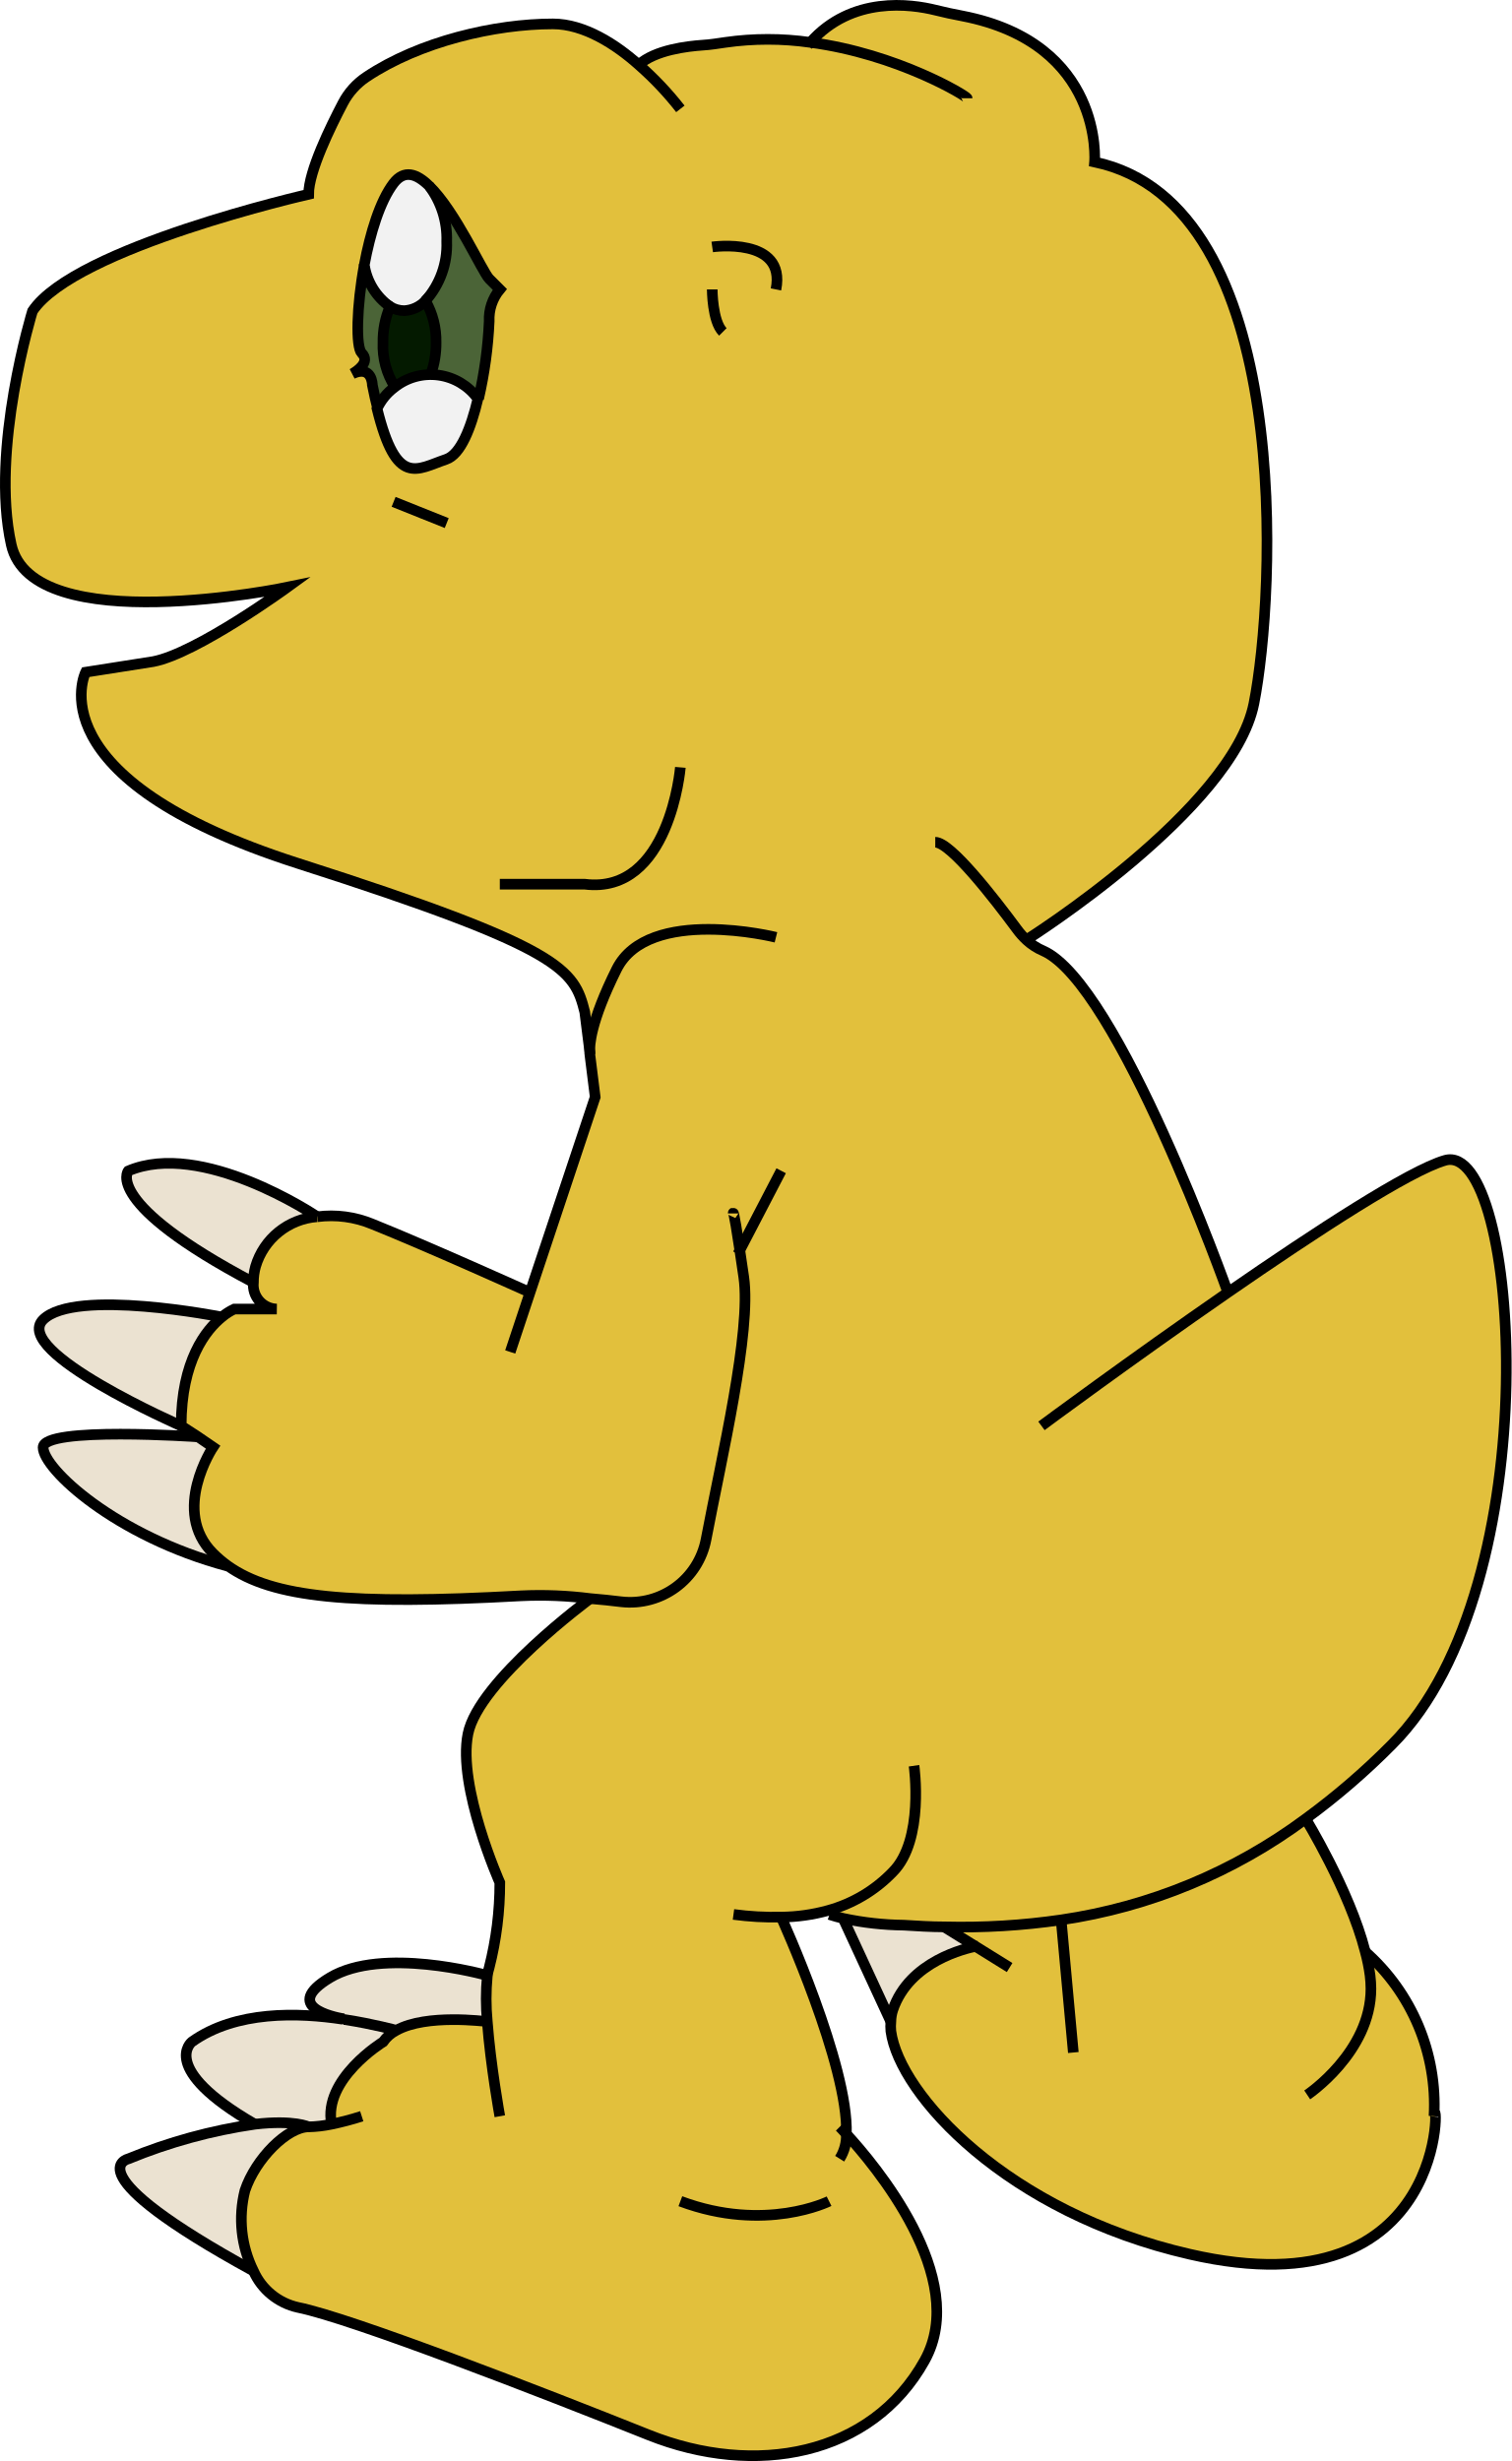
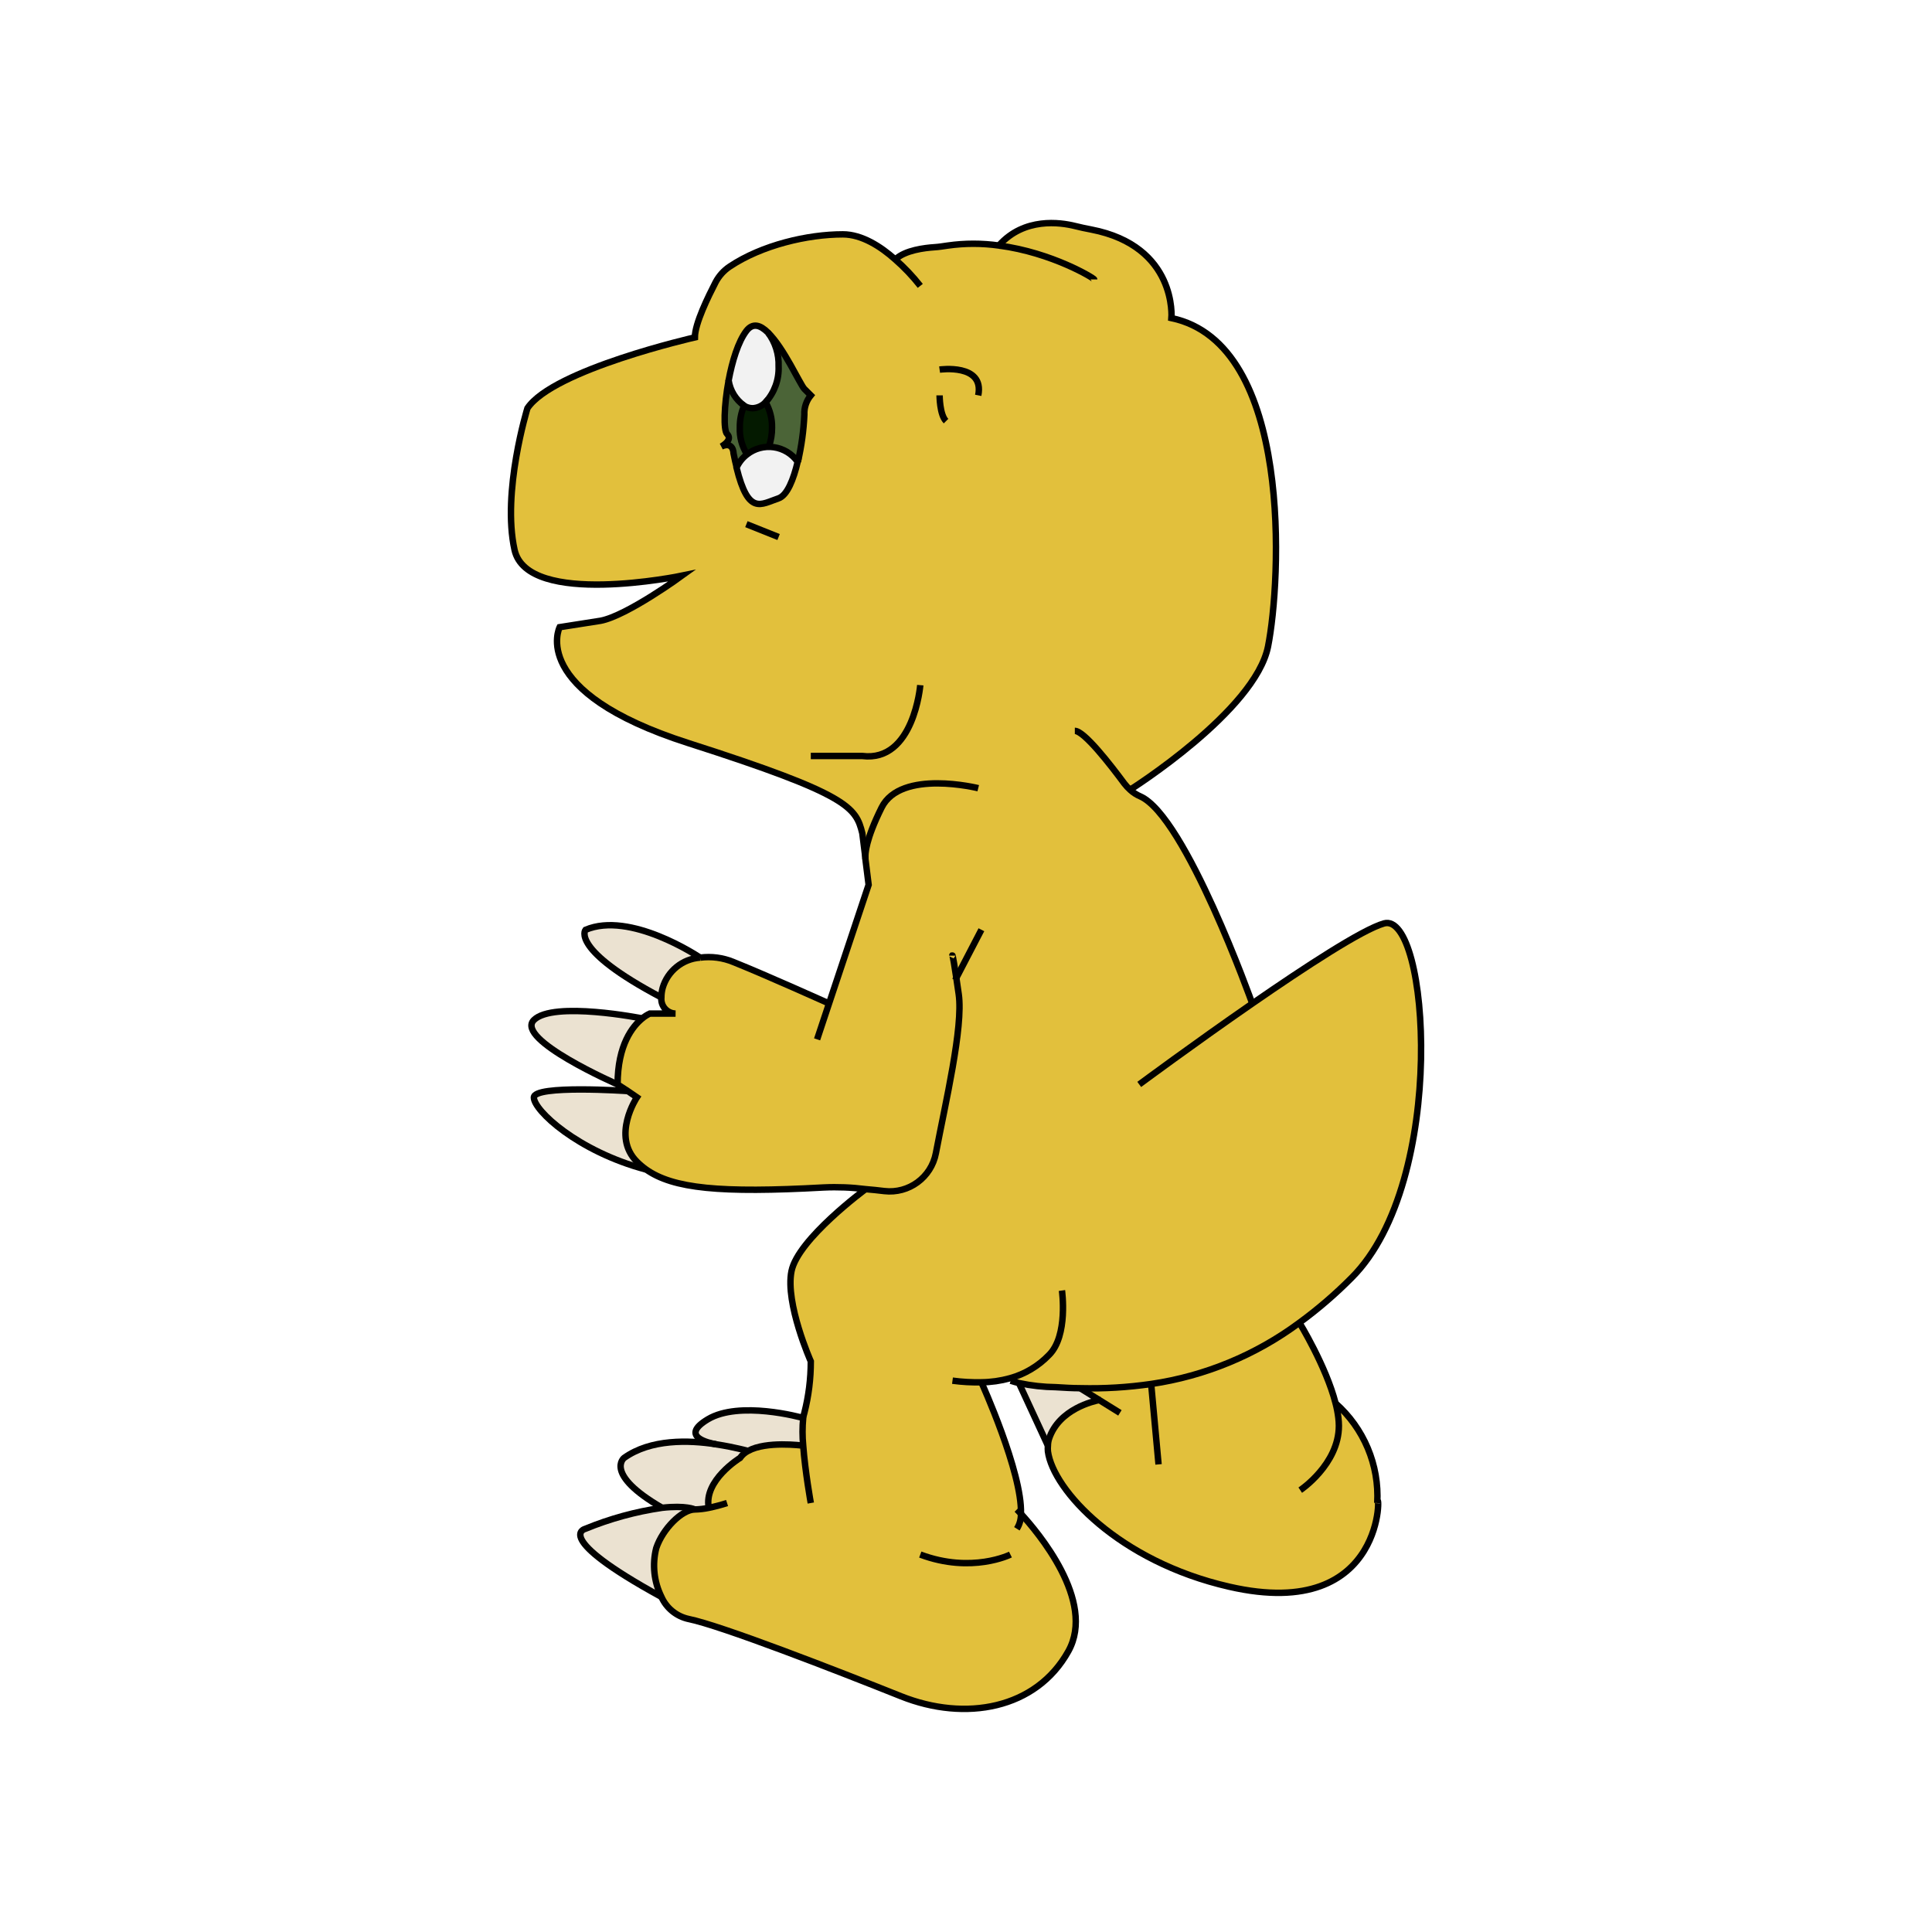
- <svg xmlns="http://www.w3.org/2000/svg" viewBox="0 0 142.33 231.71">
+ <svg xmlns="http://www.w3.org/2000/svg" viewBox="0 0 300 300">
  <defs>
-     <style>.cls-1{fill:#e2c03c;}.cls-2{fill:#ebe2d1;}.cls-3{fill:#4b6437;}.cls-4{fill:#f2f2f2;}.cls-5{fill:#041a00;}.cls-6{fill:none;stroke:#000;stroke-miterlimit:10;}</style>
+     <style>.cls-1,.cls-7{fill:none;}.cls-2{fill:#e2c03c;}.cls-3{fill:#ebe2d1;}.cls-4{fill:#4b6437;}.cls-5{fill:#f2f2f2;}.cls-6{fill:#041a00;}.cls-7{stroke:#000;stroke-miterlimit:10;}</style>
  </defs>
  <g id="Capa_2" data-name="Capa 2">
+     <g id="img_bg" data-name="img bg">
+       <rect class="cls-1" width="300" height="300" />
+     </g>
    <g id="NW">
-       <path class="cls-1" d="M88.89,181.41a65.19,65.19,0,0,0,11-.66,51.1,51.1,0,0,0,23-9.51s4.14,6.75,5.61,12.49a19.25,19.25,0,0,1,6.52,15.52c.34-3.24,1.87,18.72-23,13-17.11-3.93-27.33-15-28.14-21a4.73,4.73,0,0,1,0-.91,3.7,3.7,0,0,1,.18-1.08c1.56-4.6,7-5.79,7.83-6l-3-1.86Z" />
-       <path class="cls-2" d="M84.06,189.25a3.7,3.7,0,0,0-.18,1.08h0l-4.49-9.71a29.09,29.09,0,0,0,5.68.63c1.29.08,2.56.13,3.83.16h0l3,1.86C91,183.46,85.62,184.65,84.06,189.25Z" />
-       <path class="cls-2" d="M45.88,186a22.44,22.44,0,0,0,0,4.28c-.28,0-5.7-.74-8.55.82-.11,0-2.08-.57-4.87-1l-.14,0h0c-.95-.17-5.76-1.16-1.24-3.87C36,183.31,45.51,185.94,45.88,186Z" />
-       <path class="cls-3" d="M40.4,17.5c2.48,2.38,5,8.07,5.66,8.75l1,1a4.38,4.38,0,0,0-1,3,40.37,40.37,0,0,1-1,7.3,5.47,5.47,0,0,0-4.47-2.3,8.72,8.72,0,0,0,.5-3,7.62,7.62,0,0,0-1-3.93,7.88,7.88,0,0,0,2-5.57A8.21,8.21,0,0,0,40.4,17.5Z" />
-       <path class="cls-4" d="M40.56,35.25A5.47,5.47,0,0,1,45,37.55c-.65,2.73-1.62,5.24-3,5.7-2.75.92-4.66,2.68-6.5-4.77h0a5.25,5.25,0,0,1,1.62-2A5.45,5.45,0,0,1,40.56,35.25Z" />
-       <path class="cls-5" d="M38.06,29.25a2.93,2.93,0,0,0,2-.93,7.62,7.62,0,0,1,1,3.93,8.72,8.72,0,0,1-.5,3,5.45,5.45,0,0,0-3.38,1.17,7.19,7.19,0,0,1-1.12-4.17,8.27,8.27,0,0,1,.66-3.38A2.59,2.59,0,0,0,38.06,29.25Z" />
-       <path class="cls-4" d="M36.72,28.87a5.9,5.9,0,0,1-2.42-3.93c.55-2.95,1.47-6,2.76-7.69,1-1.3,2.16-.91,3.34.25a8.21,8.21,0,0,1,1.66,5.25,7.88,7.88,0,0,1-2,5.57,2.93,2.93,0,0,1-2,.93A2.59,2.59,0,0,1,36.72,28.87Z" />
-       <path class="cls-3" d="M36.72,28.87a8.27,8.27,0,0,0-.66,3.38,7.19,7.19,0,0,0,1.12,4.17,5.25,5.25,0,0,0-1.62,2c-.17-.66-.34-1.4-.5-2.22,0,0,0-1.92-1.88-1.06.41-.24,1.73-1.09.88-1.94-.57-.57-.49-4.39.24-8.31A5.9,5.9,0,0,0,36.72,28.87Z" />
-       <path class="cls-1" d="M31.21,200c-.85-4.26,4.85-7.75,4.85-7.75a3.42,3.42,0,0,1,1.27-1.1c2.85-1.56,8.27-.86,8.55-.82a22.44,22.44,0,0,1,0-4.28,4.77,4.77,0,0,1,.18-.8,32.17,32.17,0,0,0,1-8s-4-9-3-14,11.51-12.74,11.51-12.74a37.47,37.47,0,0,0-6.51-.26c-16.08.89-23.39.19-27.61-2.82a11.25,11.25,0,0,1-1.39-1.18c-4-4,0-10,0-10l-1.46-1-1.54-1c0-6.17,2.35-9.05,3.83-10.25a5.26,5.26,0,0,1,1.17-.75h4a2.27,2.27,0,0,1-2.2-2.5,5.54,5.54,0,0,1,.2-1.5,6.56,6.56,0,0,1,5.8-4.69h0a10.12,10.12,0,0,1,5.19.69c5,2,14.85,6.44,14.85,6.44l6.15-18.44-.5-4,0-.18-.48-3.82c-1-4-2-6-27-14s-20-18-20-18l6.37-1c4.08-.79,12.63-7,12.63-7s-24,5-26-4,2-22,2-22c4-6,26-11,26-11,0-2.16,2.07-6.38,3.23-8.59a6.65,6.65,0,0,1,2.2-2.45c5-3.31,12.12-5,17.57-5C55,2.25,58,4.18,60.18,6.14c1.54-1.41,4.59-1.76,6.05-1.86.71,0,1.41-.16,2.11-.26a28.25,28.25,0,0,1,8,0c3.92-4.42,9.52-3.6,11.78-3,.83.21,1.68.39,2.53.55C104,4.09,103.06,15.25,103.06,15.25c19,4,17,41,15,51S96.67,88.47,96.67,88.47a5.44,5.44,0,0,0,1.55,1c7,3.11,17.39,32.17,17.39,32.17,8.3-5.74,17.11-11.49,20.45-12.44,7-2,10,40-5,55a67.41,67.41,0,0,1-8.13,7,51.1,51.1,0,0,1-23,9.51,65.19,65.19,0,0,1-11,.66c-1.27,0-2.54-.08-3.83-.16a29.09,29.09,0,0,1-5.68-.63c-.45-.11-.9-.23-1.32-.37l-.1-.37a17.23,17.23,0,0,1-4.41.62s6.38,14,6.14,20.42c2.55,2.77,11.7,13.54,7.37,21.33-5,9-16,11-26,7s-28-11-33-12a6,6,0,0,1-4.19-3.42,11,11,0,0,1-.81-7.58c1-3,4-6,6-6A11.94,11.94,0,0,0,31.21,200ZM35.56,38.47h0c1.84,7.45,3.75,5.69,6.5,4.77,1.35-.46,2.32-3,3-5.7a40.37,40.37,0,0,0,1-7.3,4.38,4.38,0,0,1,1-3l-1-1c-.68-.68-3.18-6.37-5.66-8.75-1.18-1.16-2.37-1.55-3.34-.25C35.77,19,34.85,22,34.3,24.94c-.73,3.92-.81,7.74-.24,8.31.85.85-.47,1.7-.88,1.94,1.88-.86,1.88,1.06,1.88,1.06C35.22,37.07,35.39,37.81,35.56,38.47Z" />
-       <path class="cls-2" d="M36.06,192.25s-5.7,3.49-4.85,7.75a11.94,11.94,0,0,1-2.15.25S27.7,199.57,24,200c-9.07-5.25-5.91-7.74-5.91-7.74,4.15-3,10.06-2.77,14.24-2.13h0l.14,0c2.79.44,4.76,1.05,4.87,1A3.42,3.42,0,0,0,36.06,192.25Z" />
-       <path class="cls-2" d="M29.06,200.25c-2,0-5,3-6,6a11,11,0,0,0,.81,7.58c-17.17-9.4-11.81-10.58-11.81-10.58A50.14,50.14,0,0,1,24,200C27.7,199.57,29.06,200.25,29.06,200.25Z" />
-       <path class="cls-2" d="M23.86,120.75c-14.2-7.5-11.8-10.5-11.8-10.5,6.91-3,17.53,4.12,17.8,4.31a6.56,6.56,0,0,0-5.8,4.69A5.54,5.54,0,0,0,23.86,120.75Z" />
-       <path class="cls-2" d="M20.06,146.25a11.25,11.25,0,0,0,1.39,1.18c-10.6-2.83-17.39-9.18-17.39-11.18s14.54-1,14.54-1l1.46,1S16.06,142.25,20.06,146.25Z" />
-       <path class="cls-2" d="M20.89,124c-1.48,1.2-3.83,4.08-3.83,10.25,0,0-16-7-13-10S20.89,124,20.89,124Z" />
-       <path class="cls-6" d="M98.06,134.25s8.47-6.28,17.55-12.56c8.3-5.74,17.11-11.49,20.45-12.44,7-2,10,40-5,55a67.41,67.41,0,0,1-8.13,7,51.1,51.1,0,0,1-23,9.51,65.19,65.19,0,0,1-11,.66c-1.27,0-2.54-.08-3.83-.16a29.09,29.09,0,0,1-5.68-.63c-.45-.11-.9-.23-1.32-.37" />
-       <path class="cls-6" d="M86.06,166.25s1,7-2,10a13.36,13.36,0,0,1-6.1,3.63,17.23,17.23,0,0,1-4.41.62,29,29,0,0,1-4.49-.25" />
-       <polyline class="cls-6" points="99.89 180.51 99.91 180.75 101.06 193.25" />
-       <path class="cls-6" d="M122.93,171.24s4.14,6.75,5.61,12.49A16.89,16.89,0,0,1,129,186a10.73,10.73,0,0,1,.08,1.24c0,6-6,10-6,10" />
-       <path class="cls-6" d="M92.06,183.25l-.17,0c-.88.18-6.27,1.37-7.83,6a3.7,3.7,0,0,0-.18,1.08,4.73,4.73,0,0,0,0,.91c.81,6,11,17.08,28.14,21,24.87,5.72,23.34-16.24,23-13a19.25,19.25,0,0,0-6.52-15.52" />
-       <line class="cls-6" x1="79.38" y1="180.62" x2="83.87" y2="190.33" />
-       <polyline class="cls-6" points="95.06 185.25 91.89 183.28 88.89 181.42" />
-       <path class="cls-6" d="M115.61,121.69S105.26,92.63,98.22,89.52a5.44,5.44,0,0,1-1.55-1,7.2,7.2,0,0,1-.93-1.05c-2.13-2.88-6.23-8.17-7.68-8.17" />
-       <path class="cls-6" d="M96.67,88.47s19.39-12.22,21.39-22.22,4-47-15-51c0,0,.93-11.16-12.46-13.75-.85-.16-1.7-.34-2.53-.55C85.81.39,80.21-.43,76.29,4c-.08.08-.15.17-.23.26" />
-       <path class="cls-6" d="M91.06,9.25c0-.19-6.56-4.18-14.77-5.26a28.25,28.25,0,0,0-8,0c-.7.1-1.4.22-2.11.26-1.46.1-4.51.45-6.05,1.86l-.12.11" />
-       <path class="cls-6" d="M64.06,10.25a30.34,30.34,0,0,0-3.88-4.11C58,4.18,55,2.25,52.06,2.25c-5.45,0-12.56,1.65-17.57,5a6.65,6.65,0,0,0-2.2,2.45c-1.16,2.21-3.23,6.43-3.23,8.59,0,0-22,5-26,11,0,0-4,13-2,22s26,4,26,4-8.55,6.22-12.63,7l-6.37,1s-5,10,20,18,26,10,27,14l.48,3.82,0,.18.5,4-6.15,18.44-1.85,5.56" />
-       <path class="cls-6" d="M67.06,23.25s7-1,6,4" />
-       <path class="cls-6" d="M67.06,27.25s0,3,1,4" />
-       <path class="cls-6" d="M35.56,38.47c-.17-.66-.34-1.4-.5-2.22,0,0,0-1.92-1.88-1.06.41-.24,1.73-1.09.88-1.94-.57-.57-.49-4.39.24-8.31" />
-       <path class="cls-6" d="M40.4,17.5c2.48,2.38,5,8.07,5.66,8.75l1,1a4.38,4.38,0,0,0-1,3,40.37,40.37,0,0,1-1,7.3" />
-       <path class="cls-6" d="M29.86,114.56a6.56,6.56,0,0,0-5.8,4.69,5.54,5.54,0,0,0-.2,1.5,2.27,2.27,0,0,0,2.2,2.5h-4a5.26,5.26,0,0,0-1.17.75c-1.48,1.2-3.83,4.08-3.83,10.25l1.54,1,1.46,1s-4,6,0,10a11.25,11.25,0,0,0,1.39,1.18c4.22,3,11.53,3.71,27.61,2.82a37.47,37.47,0,0,1,6.51.26c1,.08,2,.19,2.91.3a7.29,7.29,0,0,0,8-5.87c1.47-7.74,4.28-19.59,3.55-24.69-.15-1-.27-1.87-.38-2.58-.62-4.15-.62-3.42-.62-3.42" />
-       <path class="cls-6" d="M49.91,121.69s-9.85-4.44-14.85-6.44a10.12,10.12,0,0,0-5.19-.69" />
-       <polyline class="cls-6" points="73.55 110.23 69.68 117.67 69.48 118.06" />
-       <path class="cls-6" d="M64.06,72.25s-1,12-9,11h-8" />
-       <path class="cls-6" d="M55.57,150.51s-10.51,7.74-11.51,12.74,3,14,3,14a32.17,32.17,0,0,1-1,8,4.77,4.77,0,0,0-.18.8,22.44,22.44,0,0,0,0,4.28c.31,4.12,1.18,8.92,1.18,8.92" />
-       <path class="cls-6" d="M73.55,180.5s6.38,14,6.14,20.42a4.14,4.14,0,0,1-.63,2.33" />
-       <path class="cls-6" d="M79.06,200.25s.24.24.63.67c2.55,2.77,11.7,13.54,7.37,21.33-5,9-16,11-26,7s-28-11-33-12a6,6,0,0,1-4.19-3.42,11,11,0,0,1-.81-7.58c1-3,4-6,6-6a11.94,11.94,0,0,0,2.15-.25,27.68,27.68,0,0,0,2.85-.75" />
-       <path class="cls-6" d="M45.89,190.33h0c-.28,0-5.7-.74-8.55.82a3.42,3.42,0,0,0-1.27,1.1s-5.7,3.49-4.85,7.75" />
-       <path class="cls-6" d="M29.06,200.25S27.7,199.57,24,200a50.14,50.14,0,0,0-11.91,3.26s-5.36,1.18,11.81,10.58h0" />
-       <path class="cls-6" d="M32.3,190.12c-4.18-.64-10.09-.84-14.24,2.13,0,0-3.16,2.49,5.91,7.74a0,0,0,0,0,0,0" />
-       <path class="cls-6" d="M37.33,191.15c-.11,0-2.08-.57-4.87-1l-.14,0" />
-       <path class="cls-6" d="M45.89,186h0c-.37-.11-9.92-2.74-14.82.2-4.52,2.71.29,3.7,1.24,3.87h0l.14,0" />
-       <path class="cls-6" d="M18.6,135.28s-14.54-1-14.54,1,6.79,8.35,17.39,11.18" />
-       <path class="cls-6" d="M29.87,114.56h0c-.27-.19-10.89-7.27-17.8-4.31,0,0-2.4,3,11.8,10.5" />
-       <path class="cls-6" d="M20.89,124s-13.83-2.75-16.83.25,13,10,13,10" />
-       <path class="cls-6" d="M78.06,207.25s-6,3-14,0" />
-       <path class="cls-6" d="M73.06,88.25s-12-3-15,3c-2.49,5-2.57,7.21-2.52,7.82,0,.12,0,.18,0,.18" />
-       <line class="cls-6" x1="37.06" y1="47.25" x2="42.06" y2="49.25" />
-       <path class="cls-6" d="M36.72,28.87a5.9,5.9,0,0,1-2.42-3.93c.55-2.95,1.47-6,2.76-7.69,1-1.3,2.16-.91,3.34.25a8.21,8.21,0,0,1,1.66,5.25,7.88,7.88,0,0,1-2,5.57" />
-       <path class="cls-6" d="M37.18,36.42a7.19,7.19,0,0,1-1.12-4.17,8.27,8.27,0,0,1,.66-3.38,2.59,2.59,0,0,0,1.34.38,2.93,2.93,0,0,0,2-.93,7.62,7.62,0,0,1,1,3.93,8.72,8.72,0,0,1-.5,3" />
-       <path class="cls-6" d="M45,37.55c-.65,2.73-1.62,5.24-3,5.7-2.75.92-4.66,2.68-6.5-4.77h0a5.25,5.25,0,0,1,1.62-2A5.48,5.48,0,0,1,45,37.55Z" />
+       <path class="cls-2" d="M167.73,215.55a65.19,65.19,0,0,0,11-.66,51.1,51.1,0,0,0,23-9.51s4.14,6.75,5.61,12.49a19.25,19.25,0,0,1,6.52,15.52c.34-3.24,1.87,18.72-23,13-17.11-3.93-27.33-15-28.14-21a4.73,4.73,0,0,1,0-.91,3.7,3.7,0,0,1,.18-1.08c1.56-4.6,6.95-5.79,7.83-6l-3-1.86Z" />
+       <path class="cls-3" d="M162.9,223.39a3.7,3.7,0,0,0-.18,1.08h0l-4.49-9.71a29.09,29.09,0,0,0,5.68.63c1.29.08,2.56.13,3.83.16h0l3,1.86C169.85,217.6,164.46,218.79,162.9,223.39Z" />
+       <path class="cls-3" d="M124.72,220.19a22.44,22.44,0,0,0,0,4.28c-.28,0-5.7-.74-8.55.82-.11,0-2.08-.57-4.87-1l-.14,0h0c-.95-.17-5.76-1.16-1.24-3.87C114.8,217.45,124.35,220.08,124.72,220.19Z" />
+       <path class="cls-4" d="M119.24,51.64c2.48,2.38,5,8.07,5.66,8.75l1,1a4.38,4.38,0,0,0-1,3,40.37,40.37,0,0,1-1,7.3,5.47,5.47,0,0,0-4.47-2.3,8.72,8.72,0,0,0,.5-3,7.62,7.62,0,0,0-1-3.93,7.88,7.88,0,0,0,2-5.57A8.21,8.21,0,0,0,119.24,51.64Z" />
+       <path class="cls-5" d="M119.4,69.39a5.47,5.47,0,0,1,4.47,2.3c-.65,2.73-1.62,5.24-3,5.7-2.75.92-4.66,2.68-6.5-4.77h0A5.25,5.25,0,0,1,116,70.56,5.45,5.45,0,0,1,119.4,69.39Z" />
+       <path class="cls-6" d="M116.9,63.39a2.93,2.93,0,0,0,2-.93,7.62,7.62,0,0,1,1,3.93,8.72,8.72,0,0,1-.5,3A5.45,5.45,0,0,0,116,70.56a7.19,7.19,0,0,1-1.12-4.17,8.27,8.27,0,0,1,.66-3.38A2.59,2.59,0,0,0,116.9,63.39Z" />
+       <path class="cls-5" d="M115.56,63a5.9,5.9,0,0,1-2.42-3.93c.55-2.95,1.47-6,2.76-7.69,1-1.3,2.16-.91,3.34.25a8.21,8.21,0,0,1,1.66,5.25,7.88,7.88,0,0,1-2,5.57,2.93,2.93,0,0,1-2,.93A2.59,2.59,0,0,1,115.56,63Z" />
+       <path class="cls-4" d="M115.56,63a8.27,8.27,0,0,0-.66,3.38A7.19,7.19,0,0,0,116,70.56a5.25,5.25,0,0,0-1.62,2.05c-.17-.66-.34-1.4-.5-2.22,0,0,0-1.92-1.88-1.06.41-.24,1.73-1.09.88-1.94-.57-.57-.49-4.39.24-8.31A5.9,5.9,0,0,0,115.56,63Z" />
+       <path class="cls-2" d="M110,234.14c-.85-4.26,4.85-7.75,4.85-7.75a3.42,3.42,0,0,1,1.27-1.1c2.85-1.56,8.27-.86,8.55-.82a22.44,22.44,0,0,1,0-4.28,4.77,4.77,0,0,1,.18-.8,32.17,32.17,0,0,0,1-8s-4-9-3-14,11.51-12.74,11.51-12.74a37.47,37.47,0,0,0-6.51-.26c-16.08.89-23.39.19-27.61-2.82a11.25,11.25,0,0,1-1.39-1.18c-4-4,0-10,0-10l-1.46-1-1.54-1c0-6.17,2.35-9,3.83-10.25a5.26,5.26,0,0,1,1.17-.75h4a2.27,2.27,0,0,1-2.2-2.5,5.54,5.54,0,0,1,.2-1.5,6.56,6.56,0,0,1,5.8-4.69h0a10.12,10.12,0,0,1,5.19.69c5,2,14.85,6.44,14.85,6.44l6.15-18.44-.5-4,0-.18-.48-3.82c-1-4-2-6-27-14s-20-18-20-18l6.37-1c4.08-.79,12.63-7,12.63-7s-24,5-26-4,2-22,2-22c4-6,26-11,26-11,0-2.16,2.07-6.38,3.23-8.59a6.65,6.65,0,0,1,2.2-2.45c5-3.31,12.12-5,17.57-5,2.94,0,5.89,1.93,8.12,3.89,1.54-1.41,4.59-1.76,6-1.86.71,0,1.41-.16,2.11-.26a28.25,28.25,0,0,1,7.95,0c3.92-4.42,9.52-3.6,11.78-3,.83.21,1.68.39,2.53.55,13.39,2.59,12.46,13.75,12.46,13.75,19,4,17,41,15,51s-21.39,22.22-21.39,22.22a5.44,5.44,0,0,0,1.55,1c7,3.11,17.39,32.17,17.39,32.17,8.3-5.74,17.11-11.49,20.45-12.44,7-2,10,40-5,55a67.41,67.41,0,0,1-8.13,7,51.1,51.1,0,0,1-23,9.51,65.19,65.19,0,0,1-11,.66c-1.27,0-2.54-.08-3.83-.16a29.09,29.09,0,0,1-5.68-.63c-.45-.11-.9-.23-1.32-.37l-.1-.37a17.23,17.23,0,0,1-4.41.62s6.38,14.05,6.14,20.42c2.55,2.77,11.7,13.54,7.37,21.33-5,9-16,11-26,7s-28-11-33-12a6,6,0,0,1-4.19-3.42,11,11,0,0,1-.81-7.58c1-3,4-6,6-6A11.94,11.94,0,0,0,110,234.14ZM114.4,72.61h0c1.84,7.45,3.75,5.69,6.5,4.77,1.35-.46,2.32-3,3-5.7a40.37,40.37,0,0,0,1-7.3,4.38,4.38,0,0,1,1-3l-1-1c-.68-.68-3.18-6.37-5.66-8.75-1.18-1.16-2.37-1.55-3.34-.25-1.29,1.72-2.21,4.74-2.76,7.69-.73,3.92-.81,7.74-.24,8.31.85.85-.47,1.7-.88,1.94,1.88-.86,1.88,1.06,1.88,1.06C114.06,71.21,114.23,72,114.4,72.61Z" />
+       <path class="cls-3" d="M114.9,226.39s-5.7,3.49-4.85,7.75a11.94,11.94,0,0,1-2.15.25s-1.36-.68-5.09-.26c-9.07-5.25-5.91-7.74-5.91-7.74,4.15-3,10.06-2.77,14.24-2.13h0l.14,0c2.79.44,4.76,1.05,4.87,1A3.42,3.42,0,0,0,114.9,226.39Z" />
+       <path class="cls-3" d="M107.9,234.39c-2,0-5,3-6,6a11,11,0,0,0,.81,7.58c-17.17-9.4-11.81-10.58-11.81-10.58a50.14,50.14,0,0,1,11.91-3.26C106.54,233.71,107.9,234.39,107.9,234.39Z" />
+       <path class="cls-3" d="M102.7,154.89c-14.2-7.5-11.8-10.5-11.8-10.5,6.91-3,17.53,4.12,17.8,4.31a6.56,6.56,0,0,0-5.8,4.69A5.54,5.54,0,0,0,102.7,154.89Z" />
+       <path class="cls-3" d="M98.9,180.39a11.25,11.25,0,0,0,1.39,1.18c-10.6-2.83-17.39-9.18-17.39-11.18s14.54-1,14.54-1l1.46,1S94.9,176.39,98.9,180.39Z" />
+       <path class="cls-3" d="M99.73,158.14c-1.48,1.2-3.83,4.08-3.83,10.25,0,0-16-7-13-10S99.73,158.14,99.73,158.14Z" />
+       <path class="cls-7" d="M176.9,168.39s8.47-6.28,17.55-12.56c8.3-5.74,17.11-11.49,20.45-12.44,7-2,10,40-5,55a67.41,67.41,0,0,1-8.13,7,51.1,51.1,0,0,1-23,9.51,65.19,65.19,0,0,1-11,.66c-1.27,0-2.54-.08-3.83-.16a29.09,29.09,0,0,1-5.68-.63c-.45-.11-.9-.23-1.32-.37" />
+       <path class="cls-7" d="M164.9,200.39s1,7-2,10a13.36,13.36,0,0,1-6.1,3.63,17.23,17.23,0,0,1-4.41.62,29,29,0,0,1-4.49-.25" />
+       <polyline class="cls-7" points="178.73 214.65 178.75 214.89 179.9 227.39" />
+       <path class="cls-7" d="M201.77,205.38s4.14,6.75,5.61,12.49a16.89,16.89,0,0,1,.44,2.28,10.73,10.73,0,0,1,.08,1.24c0,6-6,10-6,10" />
+       <path class="cls-7" d="M170.9,217.39l-.17,0c-.88.18-6.27,1.37-7.83,6a3.7,3.7,0,0,0-.18,1.08,4.73,4.73,0,0,0,0,.91c.81,6,11,17.08,28.14,21,24.87,5.72,23.34-16.24,23-13a19.25,19.25,0,0,0-6.52-15.52" />
+       <line class="cls-7" x1="158.22" y1="214.76" x2="162.71" y2="224.47" />
+       <polyline class="cls-7" points="173.9 219.39 170.73 217.42 167.73 215.56" />
+       <path class="cls-7" d="M194.45,155.83s-10.35-29.06-17.39-32.17a5.44,5.44,0,0,1-1.55-1,7.2,7.2,0,0,1-.93-1c-2.13-2.88-6.23-8.17-7.68-8.17" />
+       <path class="cls-7" d="M175.51,122.61s19.39-12.22,21.39-22.22,4-47-15-51c0,0,.93-11.16-12.46-13.75-.85-.16-1.7-.34-2.53-.55-2.26-.56-7.86-1.38-11.78,3-.08.08-.15.17-.23.26" />
+       <path class="cls-7" d="M169.9,43.39c0-.19-6.56-4.18-14.77-5.26a28.25,28.25,0,0,0-7.95,0c-.7.1-1.4.22-2.11.26-1.46.1-4.51.45-6,1.86l-.12.11" />
+       <path class="cls-7" d="M142.9,44.39A30.34,30.34,0,0,0,139,40.28c-2.23-2-5.18-3.89-8.12-3.89-5.45,0-12.56,1.65-17.57,5a6.65,6.65,0,0,0-2.2,2.45C110,46,107.9,50.23,107.9,52.39c0,0-22,5-26,11,0,0-4,13-2,22s26,4,26,4-8.55,6.22-12.63,7l-6.37,1s-5,10,20,18,26,10,27,14l.48,3.82,0,.18.5,4-6.15,18.44-1.85,5.56" />
+       <path class="cls-7" d="M145.9,57.39s7-1,6,4" />
+       <path class="cls-7" d="M145.9,61.39s0,3,1,4" />
+       <path class="cls-7" d="M114.4,72.61c-.17-.66-.34-1.4-.5-2.22,0,0,0-1.92-1.88-1.06.41-.24,1.73-1.09.88-1.94-.57-.57-.49-4.39.24-8.31" />
+       <path class="cls-7" d="M119.24,51.64c2.48,2.38,5,8.07,5.66,8.75l1,1a4.38,4.38,0,0,0-1,3,40.37,40.37,0,0,1-1,7.3" />
+       <path class="cls-7" d="M108.7,148.7a6.56,6.56,0,0,0-5.8,4.69,5.54,5.54,0,0,0-.2,1.5,2.27,2.27,0,0,0,2.2,2.5h-4a5.26,5.26,0,0,0-1.17.75c-1.48,1.2-3.83,4.08-3.83,10.25l1.54,1,1.46,1s-4,6,0,10a11.25,11.25,0,0,0,1.39,1.18c4.22,3,11.53,3.71,27.61,2.82a37.47,37.47,0,0,1,6.51.26c1,.08,2,.19,2.91.3a7.29,7.29,0,0,0,8-5.87c1.47-7.74,4.28-19.59,3.55-24.69-.15-1-.27-1.87-.38-2.58-.62-4.15-.62-3.42-.62-3.42" />
+       <path class="cls-7" d="M128.75,155.83s-9.85-4.44-14.85-6.44a10.12,10.12,0,0,0-5.19-.69" />
+       <polyline class="cls-7" points="152.39 144.37 148.52 151.81 148.32 152.2" />
+       <path class="cls-7" d="M142.9,106.39s-1,12-9,11h-8" />
+       <path class="cls-7" d="M134.41,184.65s-10.51,7.74-11.51,12.74,3,14,3,14a32.17,32.17,0,0,1-1,8,4.77,4.77,0,0,0-.18.8,22.44,22.44,0,0,0,0,4.28c.31,4.12,1.18,8.92,1.18,8.92" />
+       <path class="cls-7" d="M152.39,214.64s6.38,14.05,6.14,20.42a4.14,4.14,0,0,1-.63,2.33" />
+       <path class="cls-7" d="M157.9,234.39s.24.24.63.67c2.55,2.77,11.7,13.54,7.37,21.33-5,9-16,11-26,7s-28-11-33-12a6,6,0,0,1-4.19-3.42,11,11,0,0,1-.81-7.58c1-3,4-6,6-6a11.94,11.94,0,0,0,2.15-.25,27.68,27.68,0,0,0,2.85-.75" />
+       <path class="cls-7" d="M124.73,224.47h0c-.28,0-5.7-.74-8.55.82a3.42,3.42,0,0,0-1.27,1.1s-5.7,3.49-4.85,7.75" />
+       <path class="cls-7" d="M107.9,234.39s-1.36-.68-5.09-.26a50.14,50.14,0,0,0-11.91,3.26s-5.36,1.18,11.81,10.58h0" />
+       <path class="cls-7" d="M111.14,224.26c-4.18-.64-10.09-.84-14.24,2.13,0,0-3.16,2.49,5.91,7.74h0" />
+       <path class="cls-7" d="M116.17,225.29c-.11,0-2.08-.57-4.87-1l-.14,0" />
+       <path class="cls-7" d="M124.73,220.19h0c-.37-.11-9.92-2.74-14.82.2-4.52,2.71.29,3.7,1.24,3.87h0l.14,0" />
+       <path class="cls-7" d="M97.44,169.42s-14.54-1-14.54,1,6.79,8.35,17.39,11.18" />
+       <path class="cls-7" d="M108.71,148.7h0c-.27-.19-10.89-7.27-17.8-4.31,0,0-2.4,3,11.8,10.5" />
+       <path class="cls-7" d="M99.73,158.14s-13.83-2.75-16.83.25,13,10,13,10" />
+       <path class="cls-7" d="M156.9,241.39s-6,3-14,0" />
+       <path class="cls-7" d="M151.9,122.39s-12-3-15,3c-2.49,5-2.57,7.21-2.52,7.82,0,.12,0,.18,0,.18" />
+       <line class="cls-7" x1="115.9" y1="81.39" x2="120.9" y2="83.39" />
+       <path class="cls-7" d="M115.56,63a5.9,5.9,0,0,1-2.42-3.93c.55-2.95,1.47-6,2.76-7.69,1-1.3,2.16-.91,3.34.25a8.21,8.21,0,0,1,1.66,5.25,7.88,7.88,0,0,1-2,5.57" />
+       <path class="cls-7" d="M116,70.56a7.19,7.19,0,0,1-1.12-4.17,8.27,8.27,0,0,1,.66-3.38,2.59,2.59,0,0,0,1.34.38,2.93,2.93,0,0,0,2-.93,7.62,7.62,0,0,1,1,3.93,8.72,8.72,0,0,1-.5,3" />
+       <path class="cls-7" d="M123.87,71.69c-.65,2.73-1.62,5.24-3,5.7-2.75.92-4.66,2.68-6.5-4.77h0A5.25,5.25,0,0,1,116,70.56a5.48,5.48,0,0,1,7.85,1.13Z" />
    </g>
  </g>
</svg>
